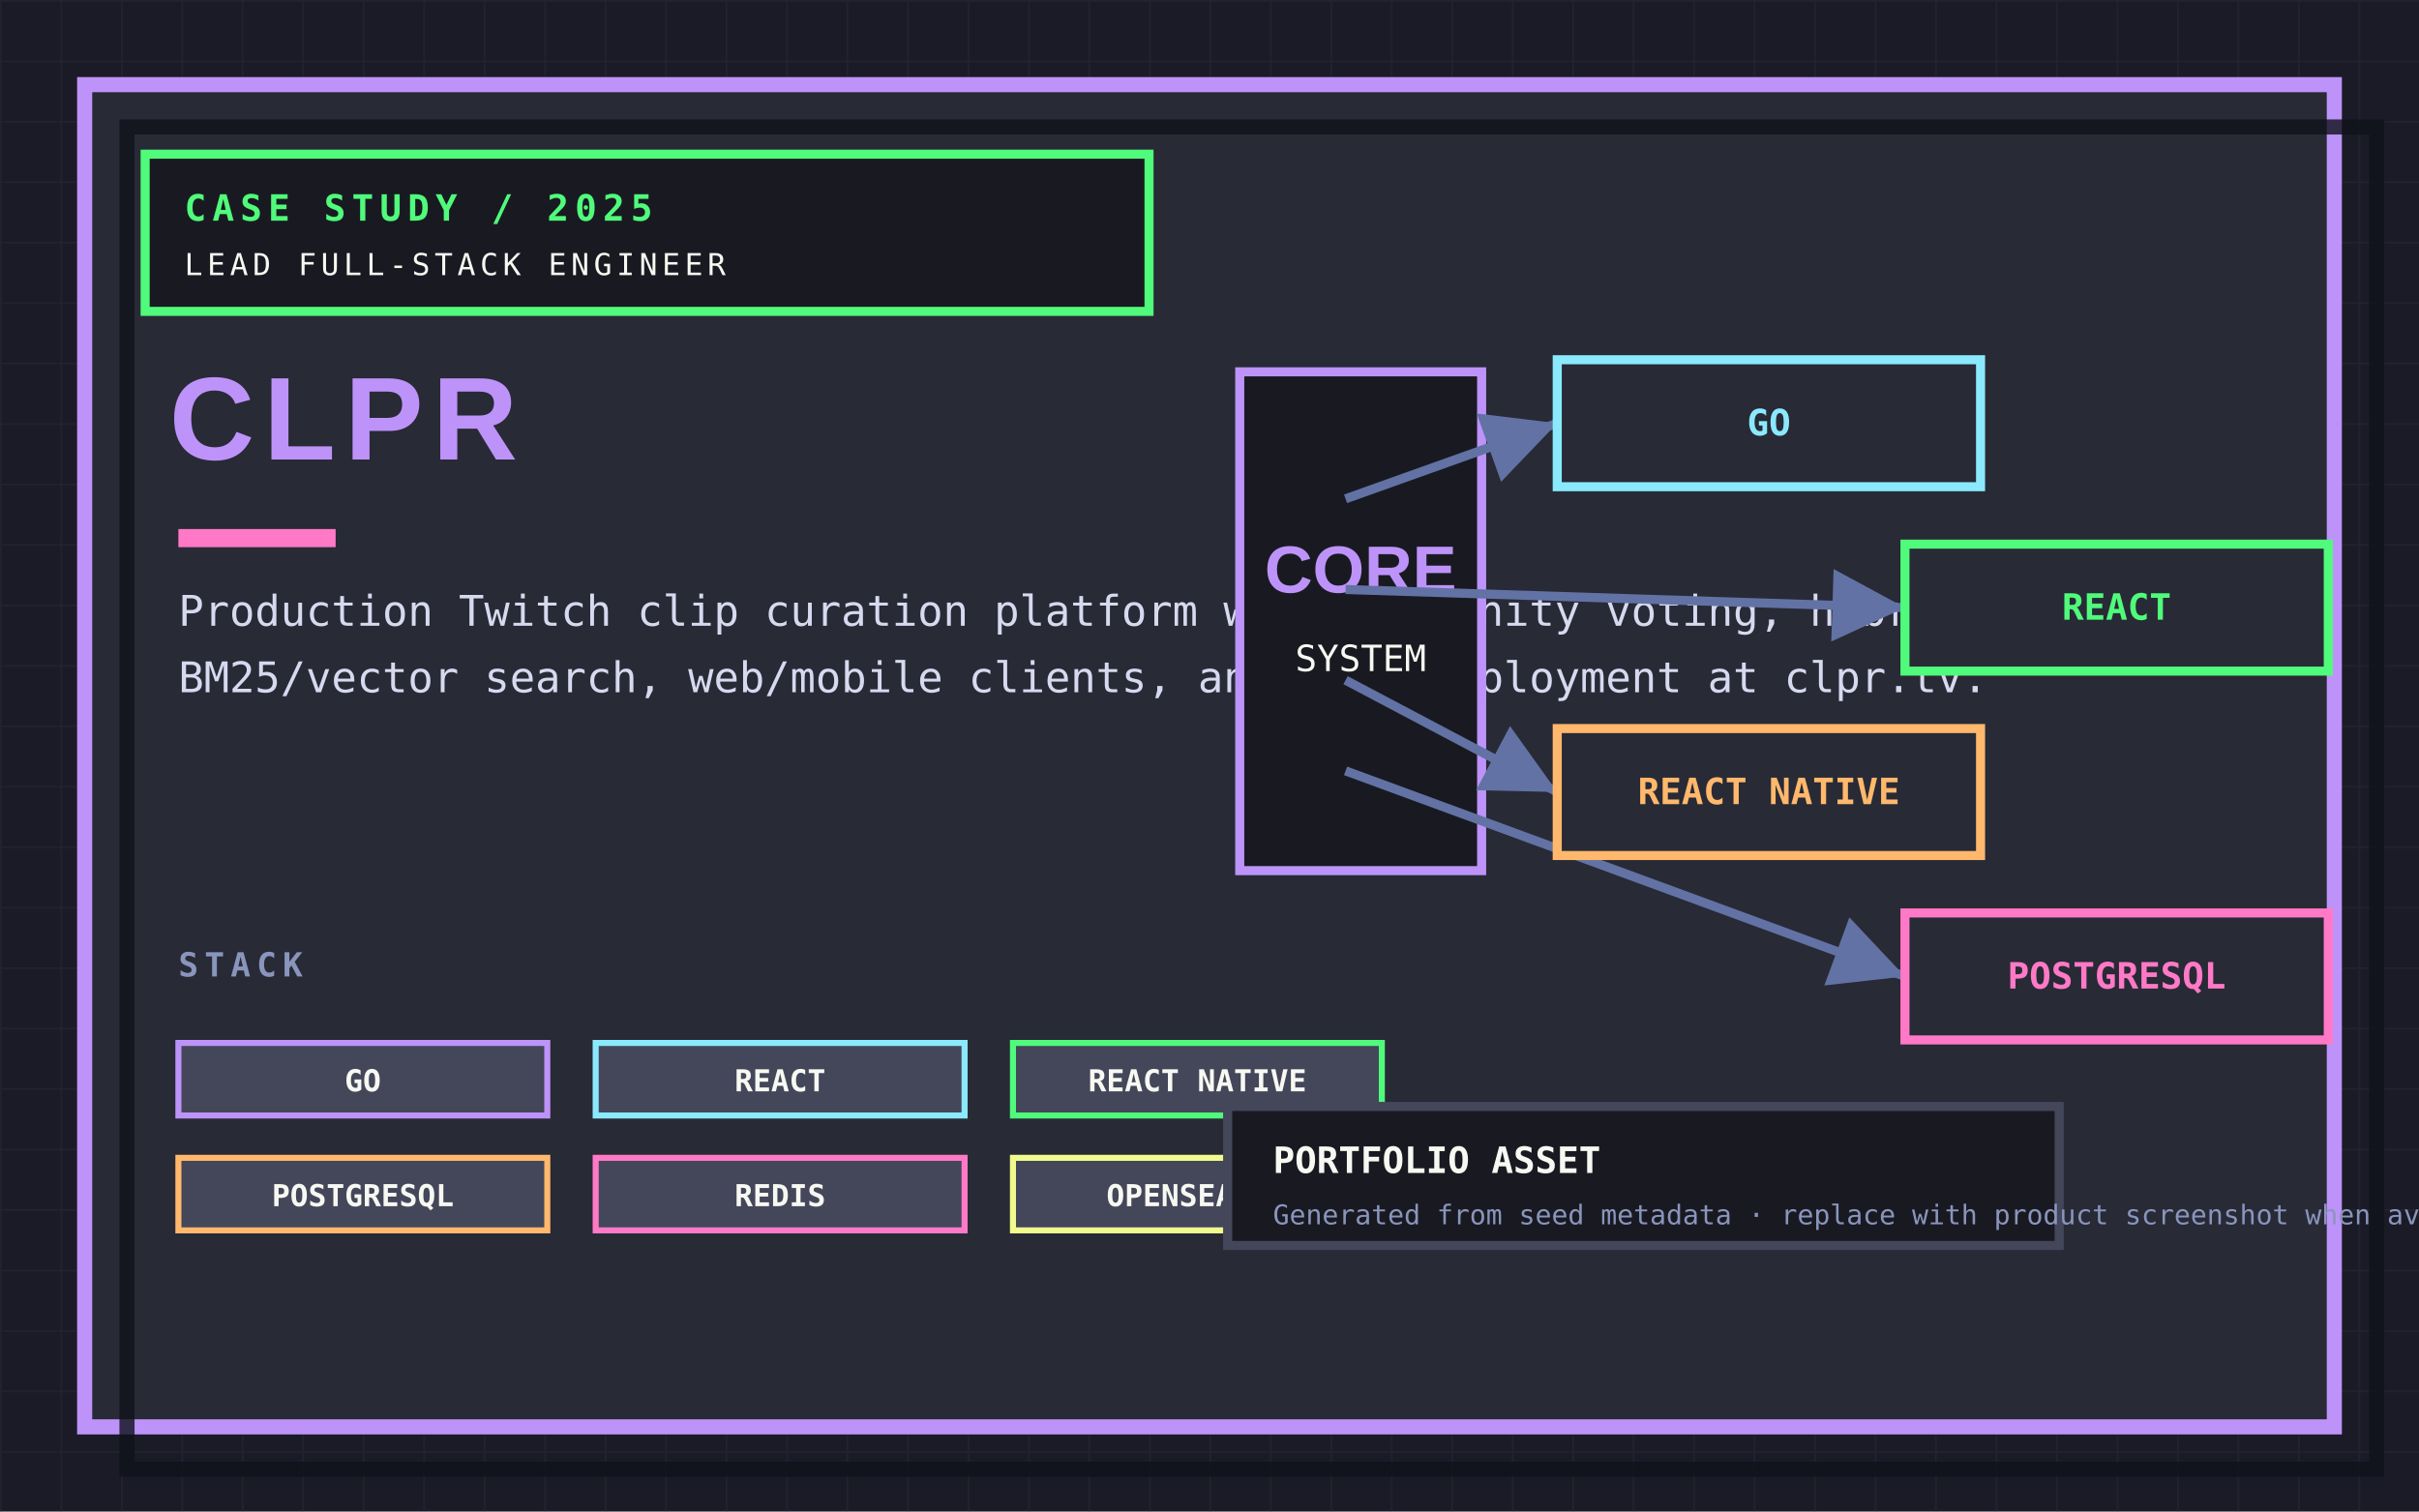
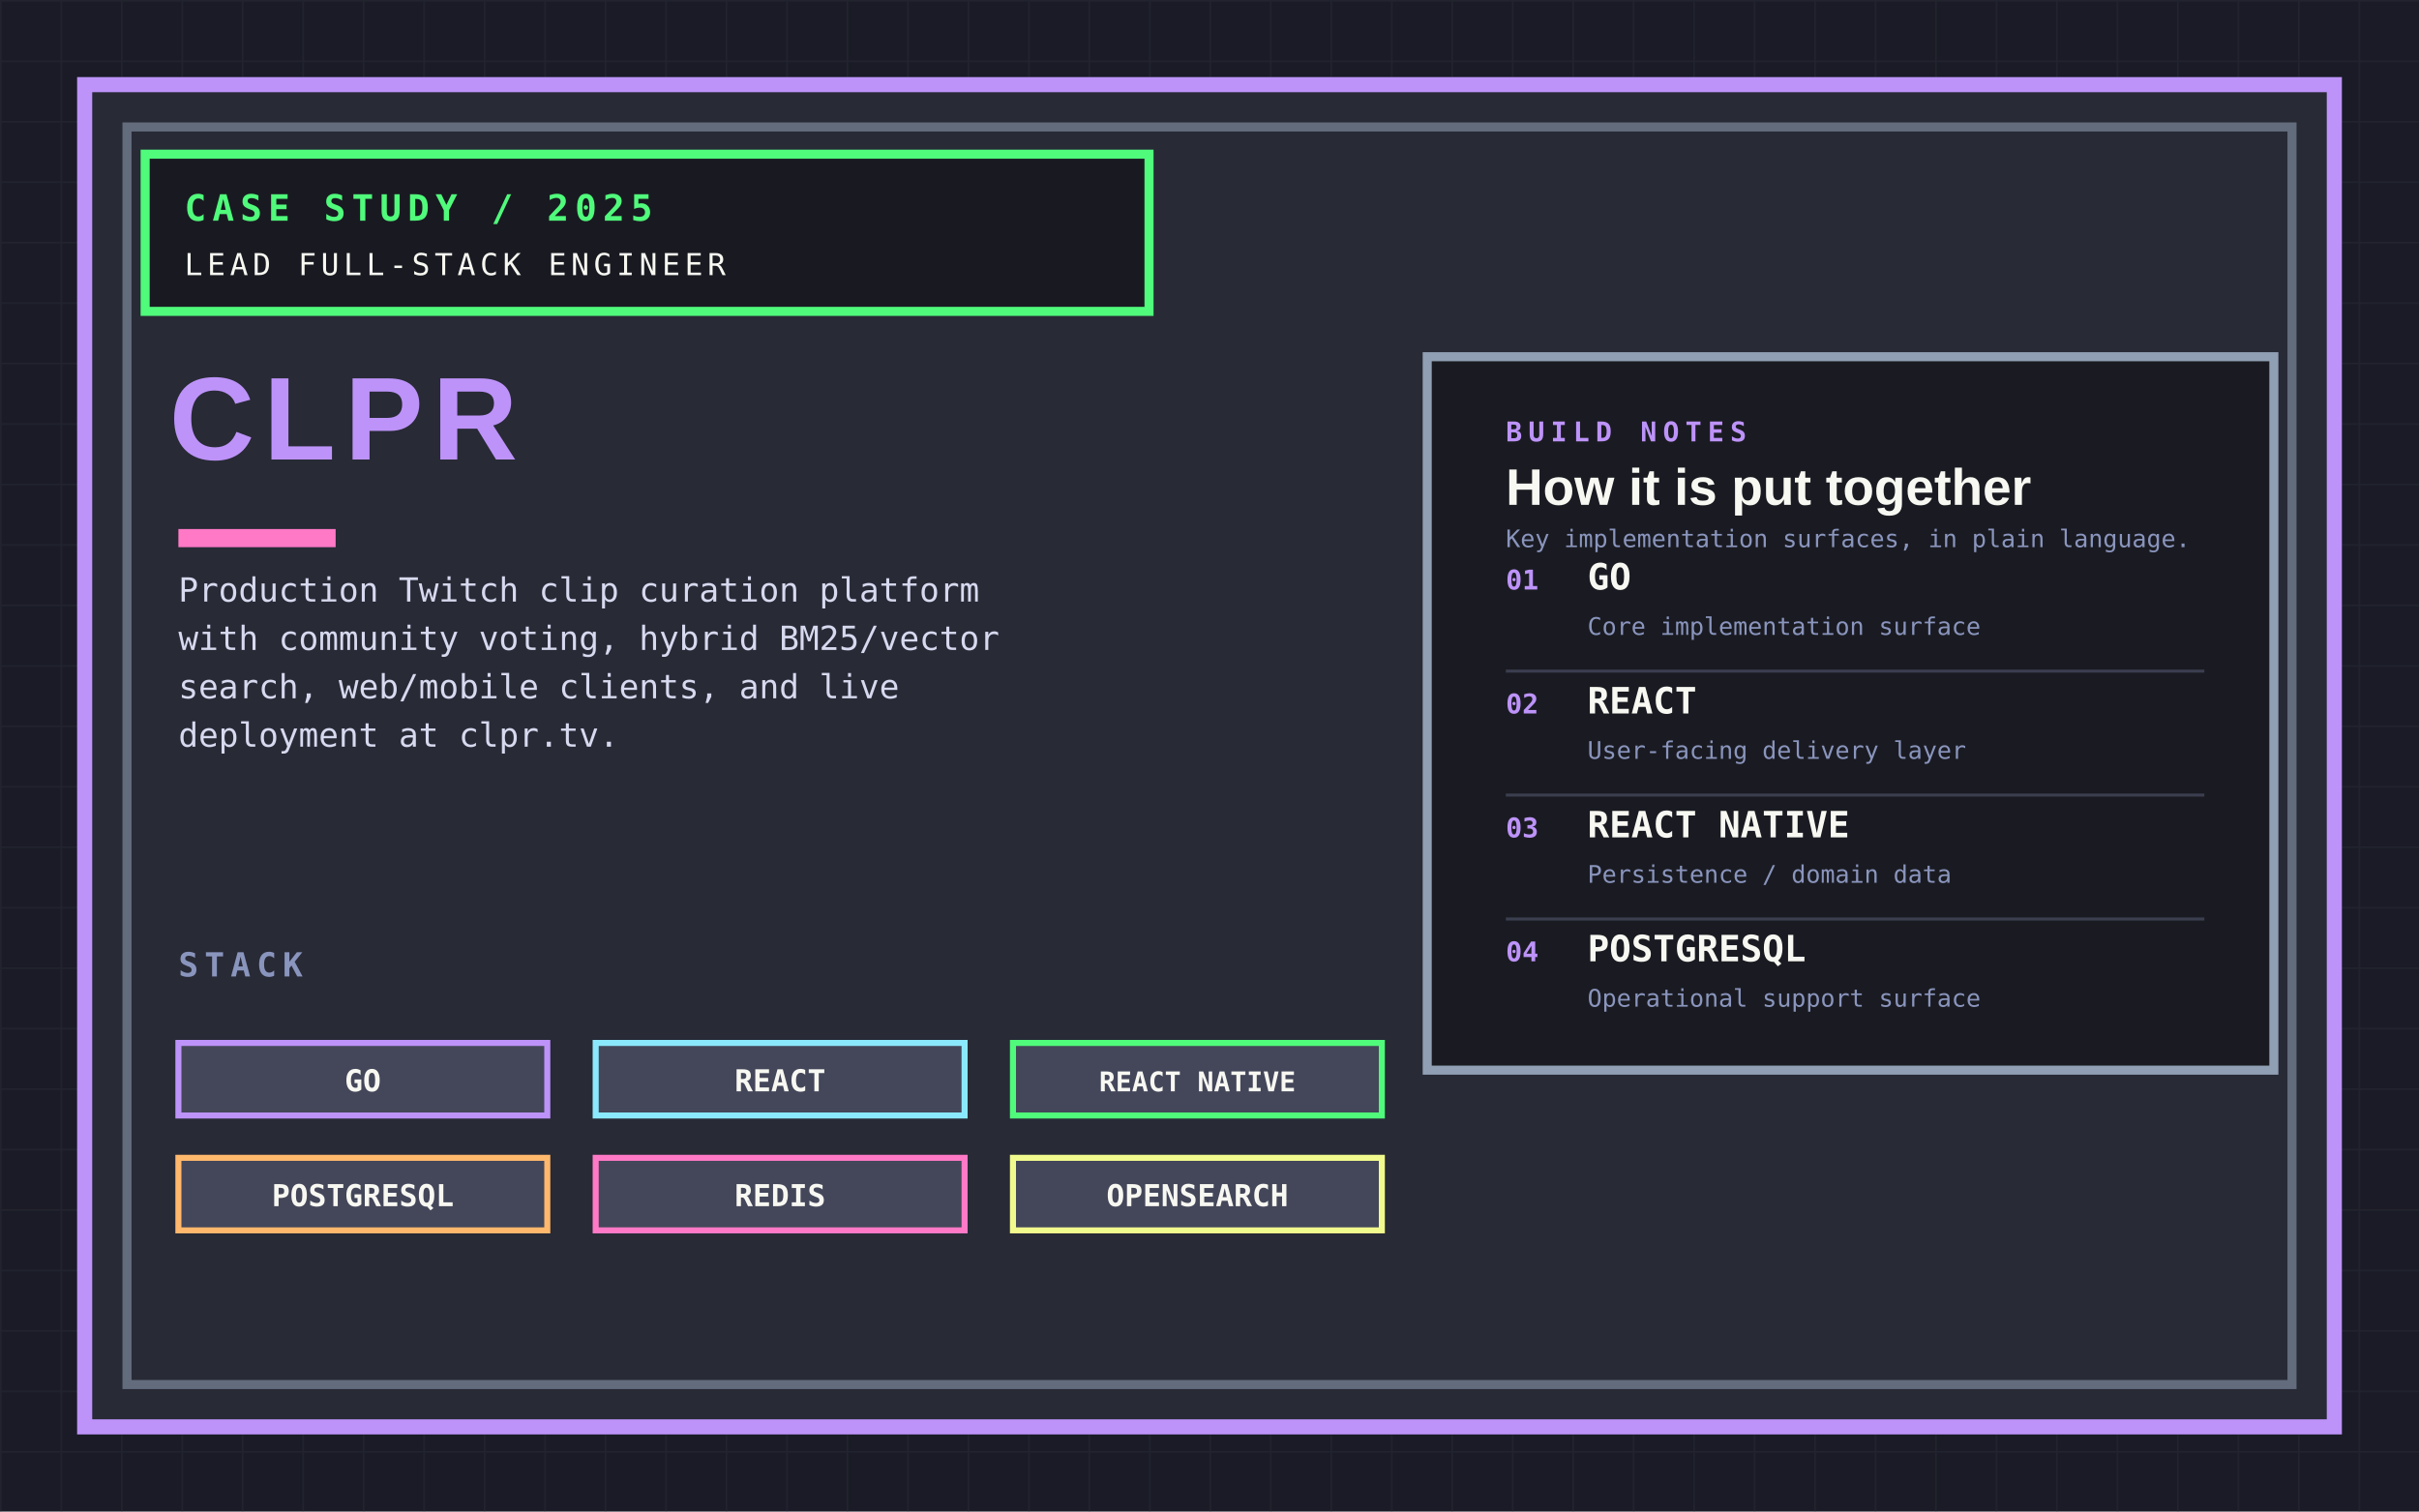
<svg xmlns="http://www.w3.org/2000/svg" viewBox="0 0 1600 1000" role="img" aria-labelledby="title desc">
  <defs>
    <marker id="arrow" markerWidth="12" markerHeight="12" refX="10" refY="6" orient="auto">
      <path d="M2 2 L10 6 L2 10 Z" fill="#6272a4" />
    </marker>
    <pattern id="grid" width="40" height="40" patternUnits="userSpaceOnUse">
      <path d="M40 0H0V40" fill="none" stroke="#282a36" stroke-width="2" opacity="0.55" />
    </pattern>
  </defs>
  <rect width="1600" height="1000" fill="#1a1b26" />
  <rect width="1600" height="1000" fill="url(#grid)" />
  <rect x="56" y="56" width="1488" height="888" fill="#282a36" stroke="#bd93f9" stroke-width="10" />
-   <rect x="84" y="84" width="1488" height="888" fill="none" stroke="#0f111a" stroke-width="10" opacity="0.8" />
+   <rect x="84" y="84" width="1432" height="832" fill="none" stroke="#94a3b8" stroke-width="6" opacity="0.55" />
  <rect x="96" y="102" width="664" height="104" fill="#191a21" stroke="#50fa7b" stroke-width="6" />
  <text x="122" y="146" fill="#50fa7b" font-family="JetBrains Mono, monospace" font-size="24" font-weight="700" letter-spacing="4">CASE STUDY / 2025</text>
  <text x="122" y="182" fill="#f8f8f2" font-family="JetBrains Mono, monospace" font-size="20" letter-spacing="3">LEAD FULL-STACK ENGINEER</text>
  <text x="112" y="304" fill="#bd93f9" font-family="Space Grotesk, Arial, sans-serif" font-size="78" font-weight="800" letter-spacing="6">CLPR</text>
  <rect x="118" y="350" width="104" height="12" fill="#ff79c6" />
-   <text x="118" y="414" fill="#d7d9ef" font-family="JetBrains Mono, monospace" font-size="28">Production Twitch clip curation platform with community voting, hybrid</text>
-   <text x="118" y="458" fill="#d7d9ef" font-family="JetBrains Mono, monospace" font-size="28">BM25/vector search, web/mobile clients, and live deployment at clpr.tv.</text>
+   <text x="118" y="398" fill="#d7d9ef" font-family="JetBrains Mono, monospace" font-size="22">Production Twitch clip curation platform</text>
+   <text x="118" y="430" fill="#d7d9ef" font-family="JetBrains Mono, monospace" font-size="22">with community voting, hybrid BM25/vector</text>
+   <text x="118" y="462" fill="#d7d9ef" font-family="JetBrains Mono, monospace" font-size="22">search, web/mobile clients, and live</text>
+   <text x="118" y="494" fill="#d7d9ef" font-family="JetBrains Mono, monospace" font-size="22">deployment at clpr.tv.</text>
  <text x="118" y="646" fill="#8a95bd" font-family="JetBrains Mono, monospace" font-size="22" font-weight="700" letter-spacing="4">STACK</text>
  <rect x="118" y="690" width="244" height="48" fill="#44475a" stroke="#bd93f9" stroke-width="4" />
  <text x="240" y="722" text-anchor="middle" fill="#f8f8f2" font-family="JetBrains Mono, monospace" font-size="20" font-weight="700">GO</text>
  <rect x="394" y="690" width="244" height="48" fill="#44475a" stroke="#8be9fd" stroke-width="4" />
  <text x="516" y="722" text-anchor="middle" fill="#f8f8f2" font-family="JetBrains Mono, monospace" font-size="20" font-weight="700">REACT</text>
  <rect x="670" y="690" width="244" height="48" fill="#44475a" stroke="#50fa7b" stroke-width="4" />
-   <text x="792" y="722" text-anchor="middle" fill="#f8f8f2" font-family="JetBrains Mono, monospace" font-size="20" font-weight="700">REACT NATIVE</text>
+   <text x="792" y="722" text-anchor="middle" fill="#f8f8f2" font-family="JetBrains Mono, monospace" font-size="18" font-weight="700" textLength="210" lengthAdjust="spacingAndGlyphs">REACT NATIVE</text>
  <rect x="118" y="766" width="244" height="48" fill="#44475a" stroke="#ffb86c" stroke-width="4" />
  <text x="240" y="798" text-anchor="middle" fill="#f8f8f2" font-family="JetBrains Mono, monospace" font-size="20" font-weight="700">POSTGRESQL</text>
  <rect x="394" y="766" width="244" height="48" fill="#44475a" stroke="#ff79c6" stroke-width="4" />
  <text x="516" y="798" text-anchor="middle" fill="#f8f8f2" font-family="JetBrains Mono, monospace" font-size="20" font-weight="700">REDIS</text>
  <rect x="670" y="766" width="244" height="48" fill="#44475a" stroke="#f1fa8c" stroke-width="4" />
  <text x="792" y="798" text-anchor="middle" fill="#f8f8f2" font-family="JetBrains Mono, monospace" font-size="20" font-weight="700">OPENSEARCH</text>
-   <rect x="820" y="246" width="160" height="330" fill="#191a21" stroke="#bd93f9" stroke-width="6" />
-   <text x="900" y="392" text-anchor="middle" fill="#bd93f9" font-family="Space Grotesk, Arial, sans-serif" font-size="44" font-weight="800">CORE</text>
-   <text x="900" y="444" text-anchor="middle" fill="#f8f8f2" font-family="JetBrains Mono, monospace" font-size="24">SYSTEM</text>
-   <path d="M890 330 L1030 280" stroke="#6272a4" stroke-width="6" fill="none" marker-end="url(#arrow)" />
-   <path d="M890 390 L1260 402" stroke="#6272a4" stroke-width="6" fill="none" marker-end="url(#arrow)" />
-   <path d="M890 450 L1030 524" stroke="#6272a4" stroke-width="6" fill="none" marker-end="url(#arrow)" />
-   <path d="M890 510 L1260 646" stroke="#6272a4" stroke-width="6" fill="none" marker-end="url(#arrow)" />
-   <rect x="1030" y="238" width="280" height="84" fill="#282a36" stroke="#8be9fd" stroke-width="6" />
-   <text x="1170" y="288" text-anchor="middle" fill="#8be9fd" font-family="JetBrains Mono, monospace" font-size="24" font-weight="700">GO</text>
-   <rect x="1260" y="360" width="280" height="84" fill="#282a36" stroke="#50fa7b" stroke-width="6" />
-   <text x="1400" y="410" text-anchor="middle" fill="#50fa7b" font-family="JetBrains Mono, monospace" font-size="24" font-weight="700">REACT</text>
-   <rect x="1030" y="482" width="280" height="84" fill="#282a36" stroke="#ffb86c" stroke-width="6" />
-   <text x="1170" y="532" text-anchor="middle" fill="#ffb86c" font-family="JetBrains Mono, monospace" font-size="24" font-weight="700">REACT NATIVE</text>
-   <rect x="1260" y="604" width="280" height="84" fill="#282a36" stroke="#ff79c6" stroke-width="6" />
-   <text x="1400" y="654" text-anchor="middle" fill="#ff79c6" font-family="JetBrains Mono, monospace" font-size="24" font-weight="700">POSTGRESQL</text>
-   <rect x="812" y="732" width="550" height="92" fill="#191a21" stroke="#44475a" stroke-width="6" />
-   <text x="842" y="776" fill="#f8f8f2" font-family="JetBrains Mono, monospace" font-size="24" font-weight="700">PORTFOLIO ASSET</text>
-   <text x="842" y="810" fill="#8a95bd" font-family="JetBrains Mono, monospace" font-size="18">Generated from seed metadata · replace with product screenshot when available</text>
+   <rect x="944" y="236" width="560" height="472" fill="#191a21" stroke="#94a3b8" stroke-width="6" opacity="0.96" />
+   <text x="996" y="292" fill="#bd93f9" font-family="JetBrains Mono, monospace" font-size="18" font-weight="700" letter-spacing="4">BUILD NOTES</text>
+   <text x="996" y="334" fill="#f8f8f2" font-family="Space Grotesk, Arial, sans-serif" font-size="34" font-weight="800">How it is put together</text>
+   <text x="996" y="362" fill="#8a95bd" font-family="JetBrains Mono, monospace" font-size="16">Key implementation surfaces, in plain language.</text>
+   <text x="996" y="390" fill="#bd93f9" font-family="JetBrains Mono, monospace" font-size="18" font-weight="700">01</text>
+   <text x="1050" y="390" fill="#f8f8f2" font-family="JetBrains Mono, monospace" font-size="24" font-weight="700">GO</text>
+   <text x="1050" y="420" fill="#8a95bd" font-family="JetBrains Mono, monospace" font-size="16">Core implementation surface</text>
+   <line x1="996" y1="444" x2="1458" y2="444" stroke="#44475a" stroke-width="2" opacity="0.8" />
+   <text x="996" y="472" fill="#bd93f9" font-family="JetBrains Mono, monospace" font-size="18" font-weight="700">02</text>
+   <text x="1050" y="472" fill="#f8f8f2" font-family="JetBrains Mono, monospace" font-size="24" font-weight="700">REACT</text>
+   <text x="1050" y="502" fill="#8a95bd" font-family="JetBrains Mono, monospace" font-size="16">User-facing delivery layer</text>
+   <line x1="996" y1="526" x2="1458" y2="526" stroke="#44475a" stroke-width="2" opacity="0.8" />
+   <text x="996" y="554" fill="#bd93f9" font-family="JetBrains Mono, monospace" font-size="18" font-weight="700">03</text>
+   <text x="1050" y="554" fill="#f8f8f2" font-family="JetBrains Mono, monospace" font-size="24" font-weight="700">REACT NATIVE</text>
+   <text x="1050" y="584" fill="#8a95bd" font-family="JetBrains Mono, monospace" font-size="16">Persistence / domain data</text>
+   <line x1="996" y1="608" x2="1458" y2="608" stroke="#44475a" stroke-width="2" opacity="0.8" />
+   <text x="996" y="636" fill="#bd93f9" font-family="JetBrains Mono, monospace" font-size="18" font-weight="700">04</text>
+   <text x="1050" y="636" fill="#f8f8f2" font-family="JetBrains Mono, monospace" font-size="24" font-weight="700">POSTGRESQL</text>
+   <text x="1050" y="666" fill="#8a95bd" font-family="JetBrains Mono, monospace" font-size="16">Operational support surface</text>
</svg>
